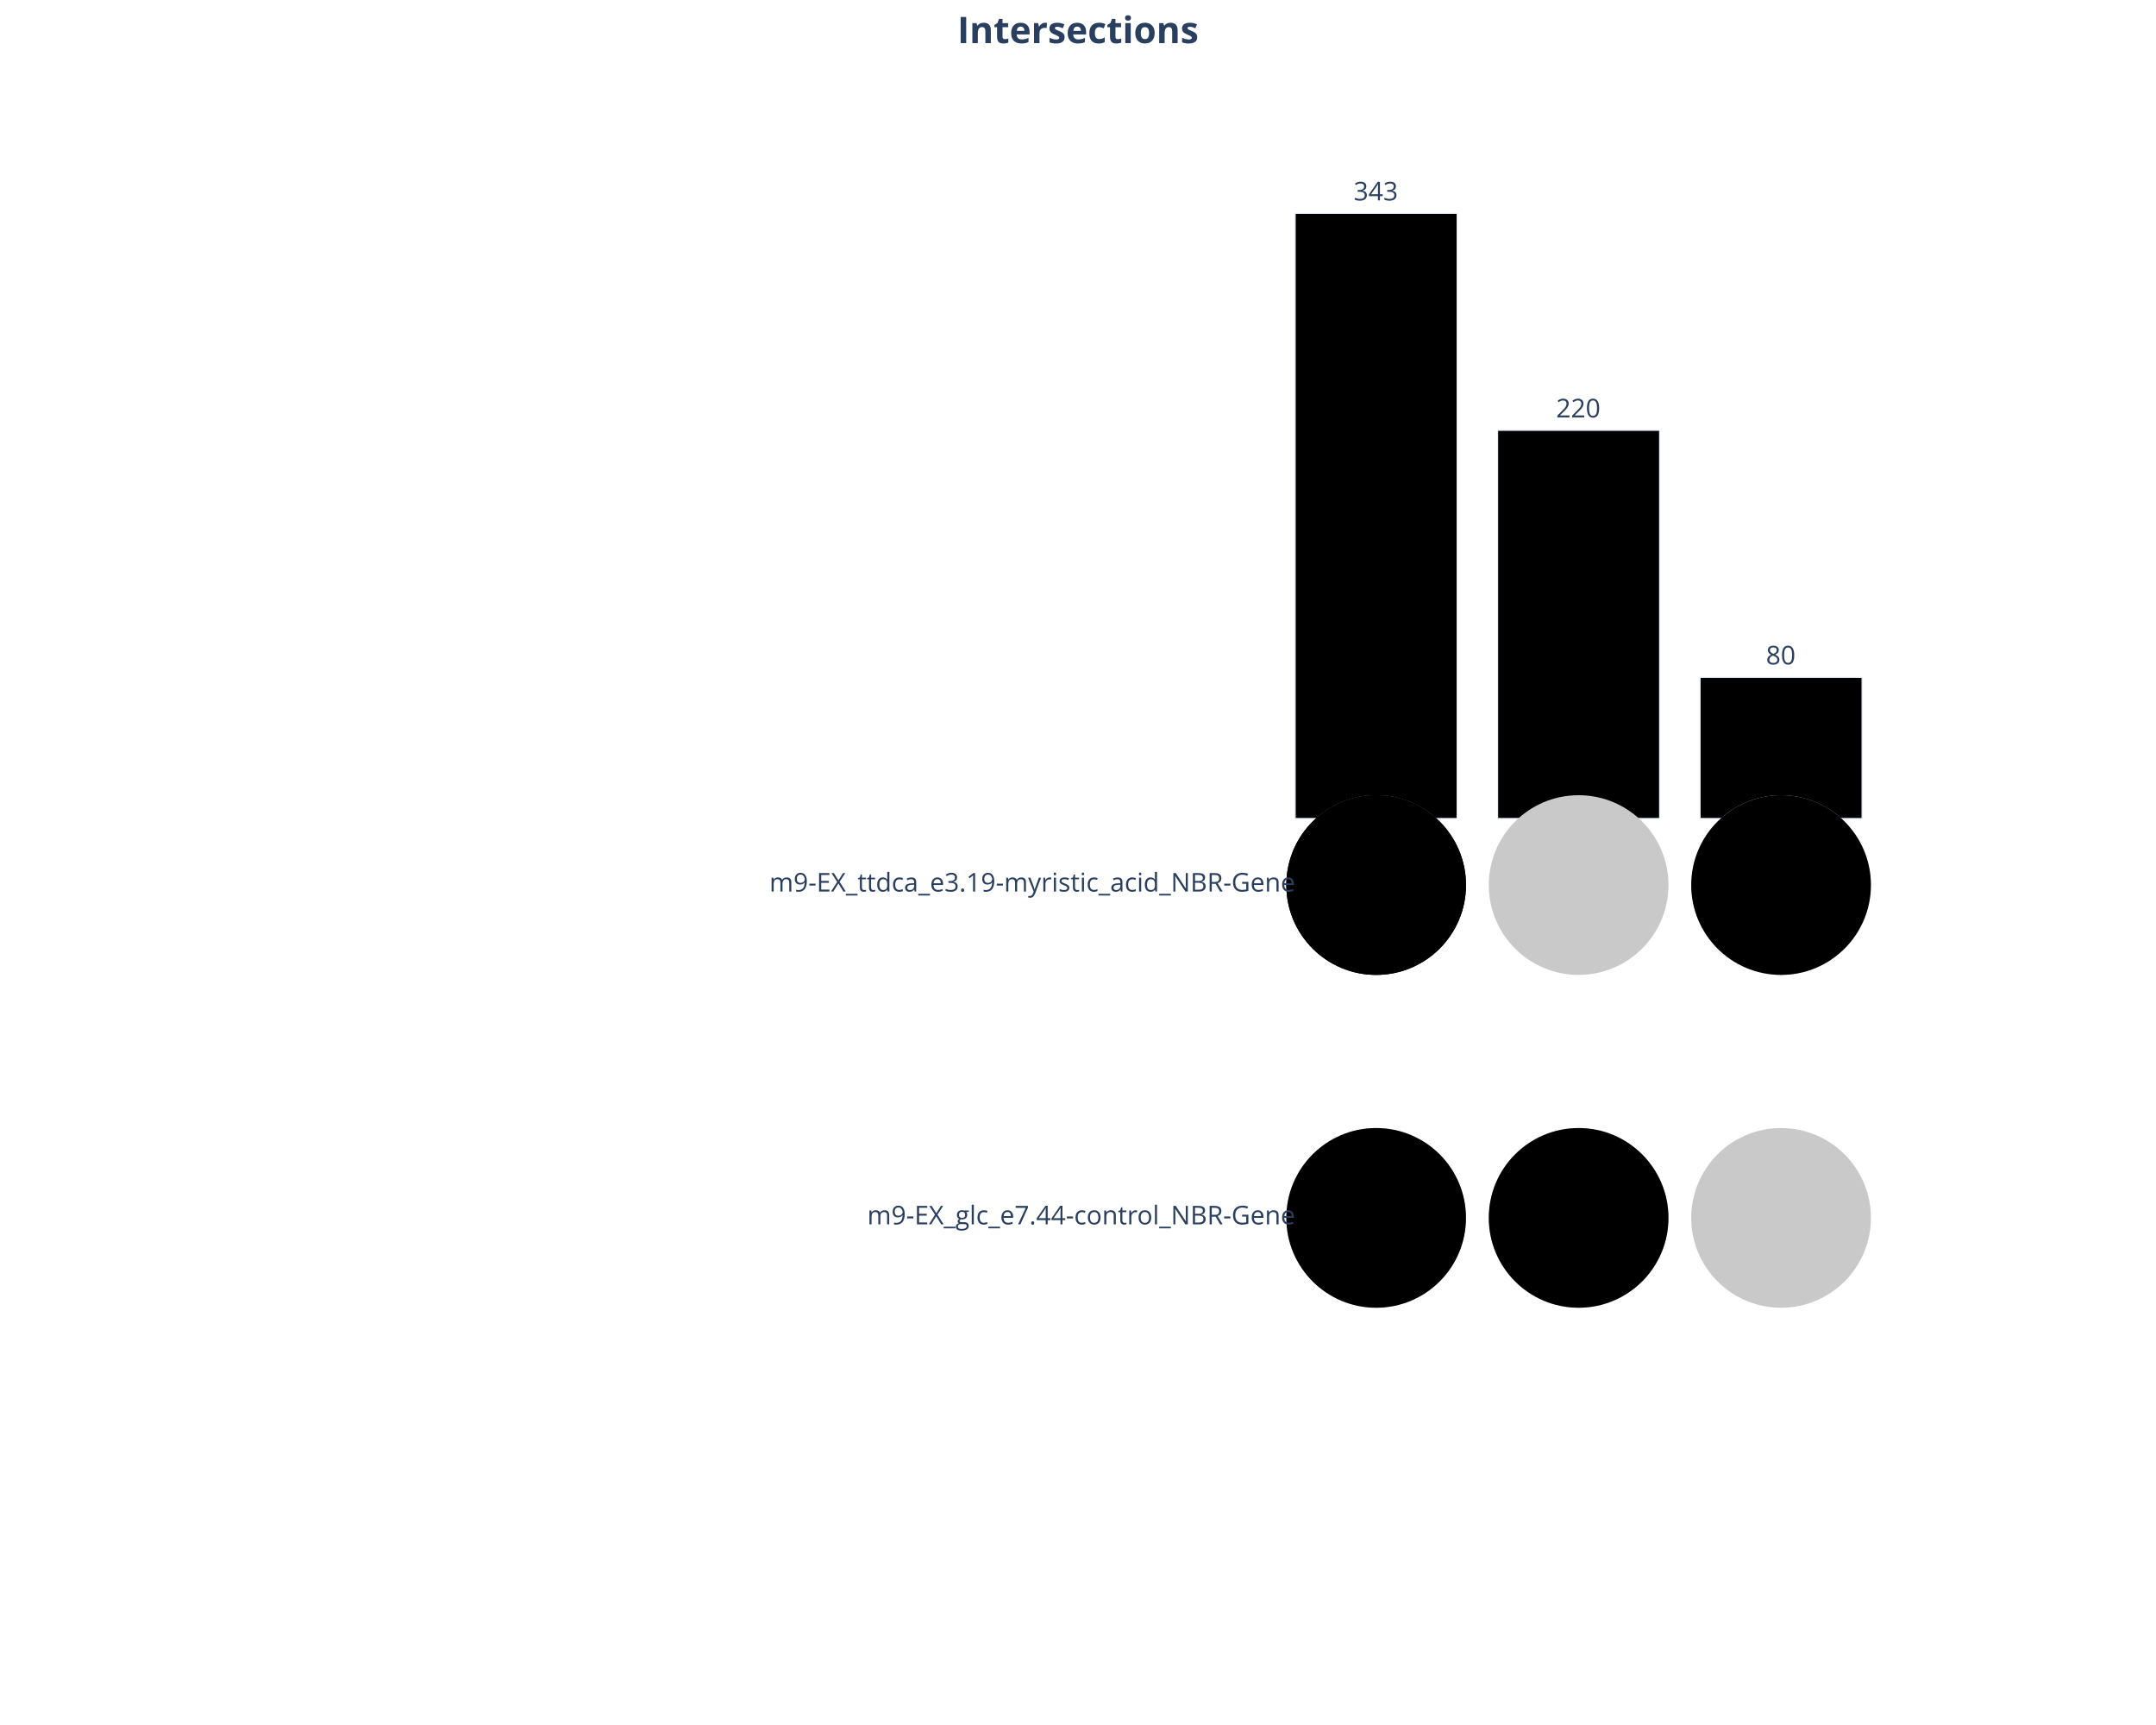
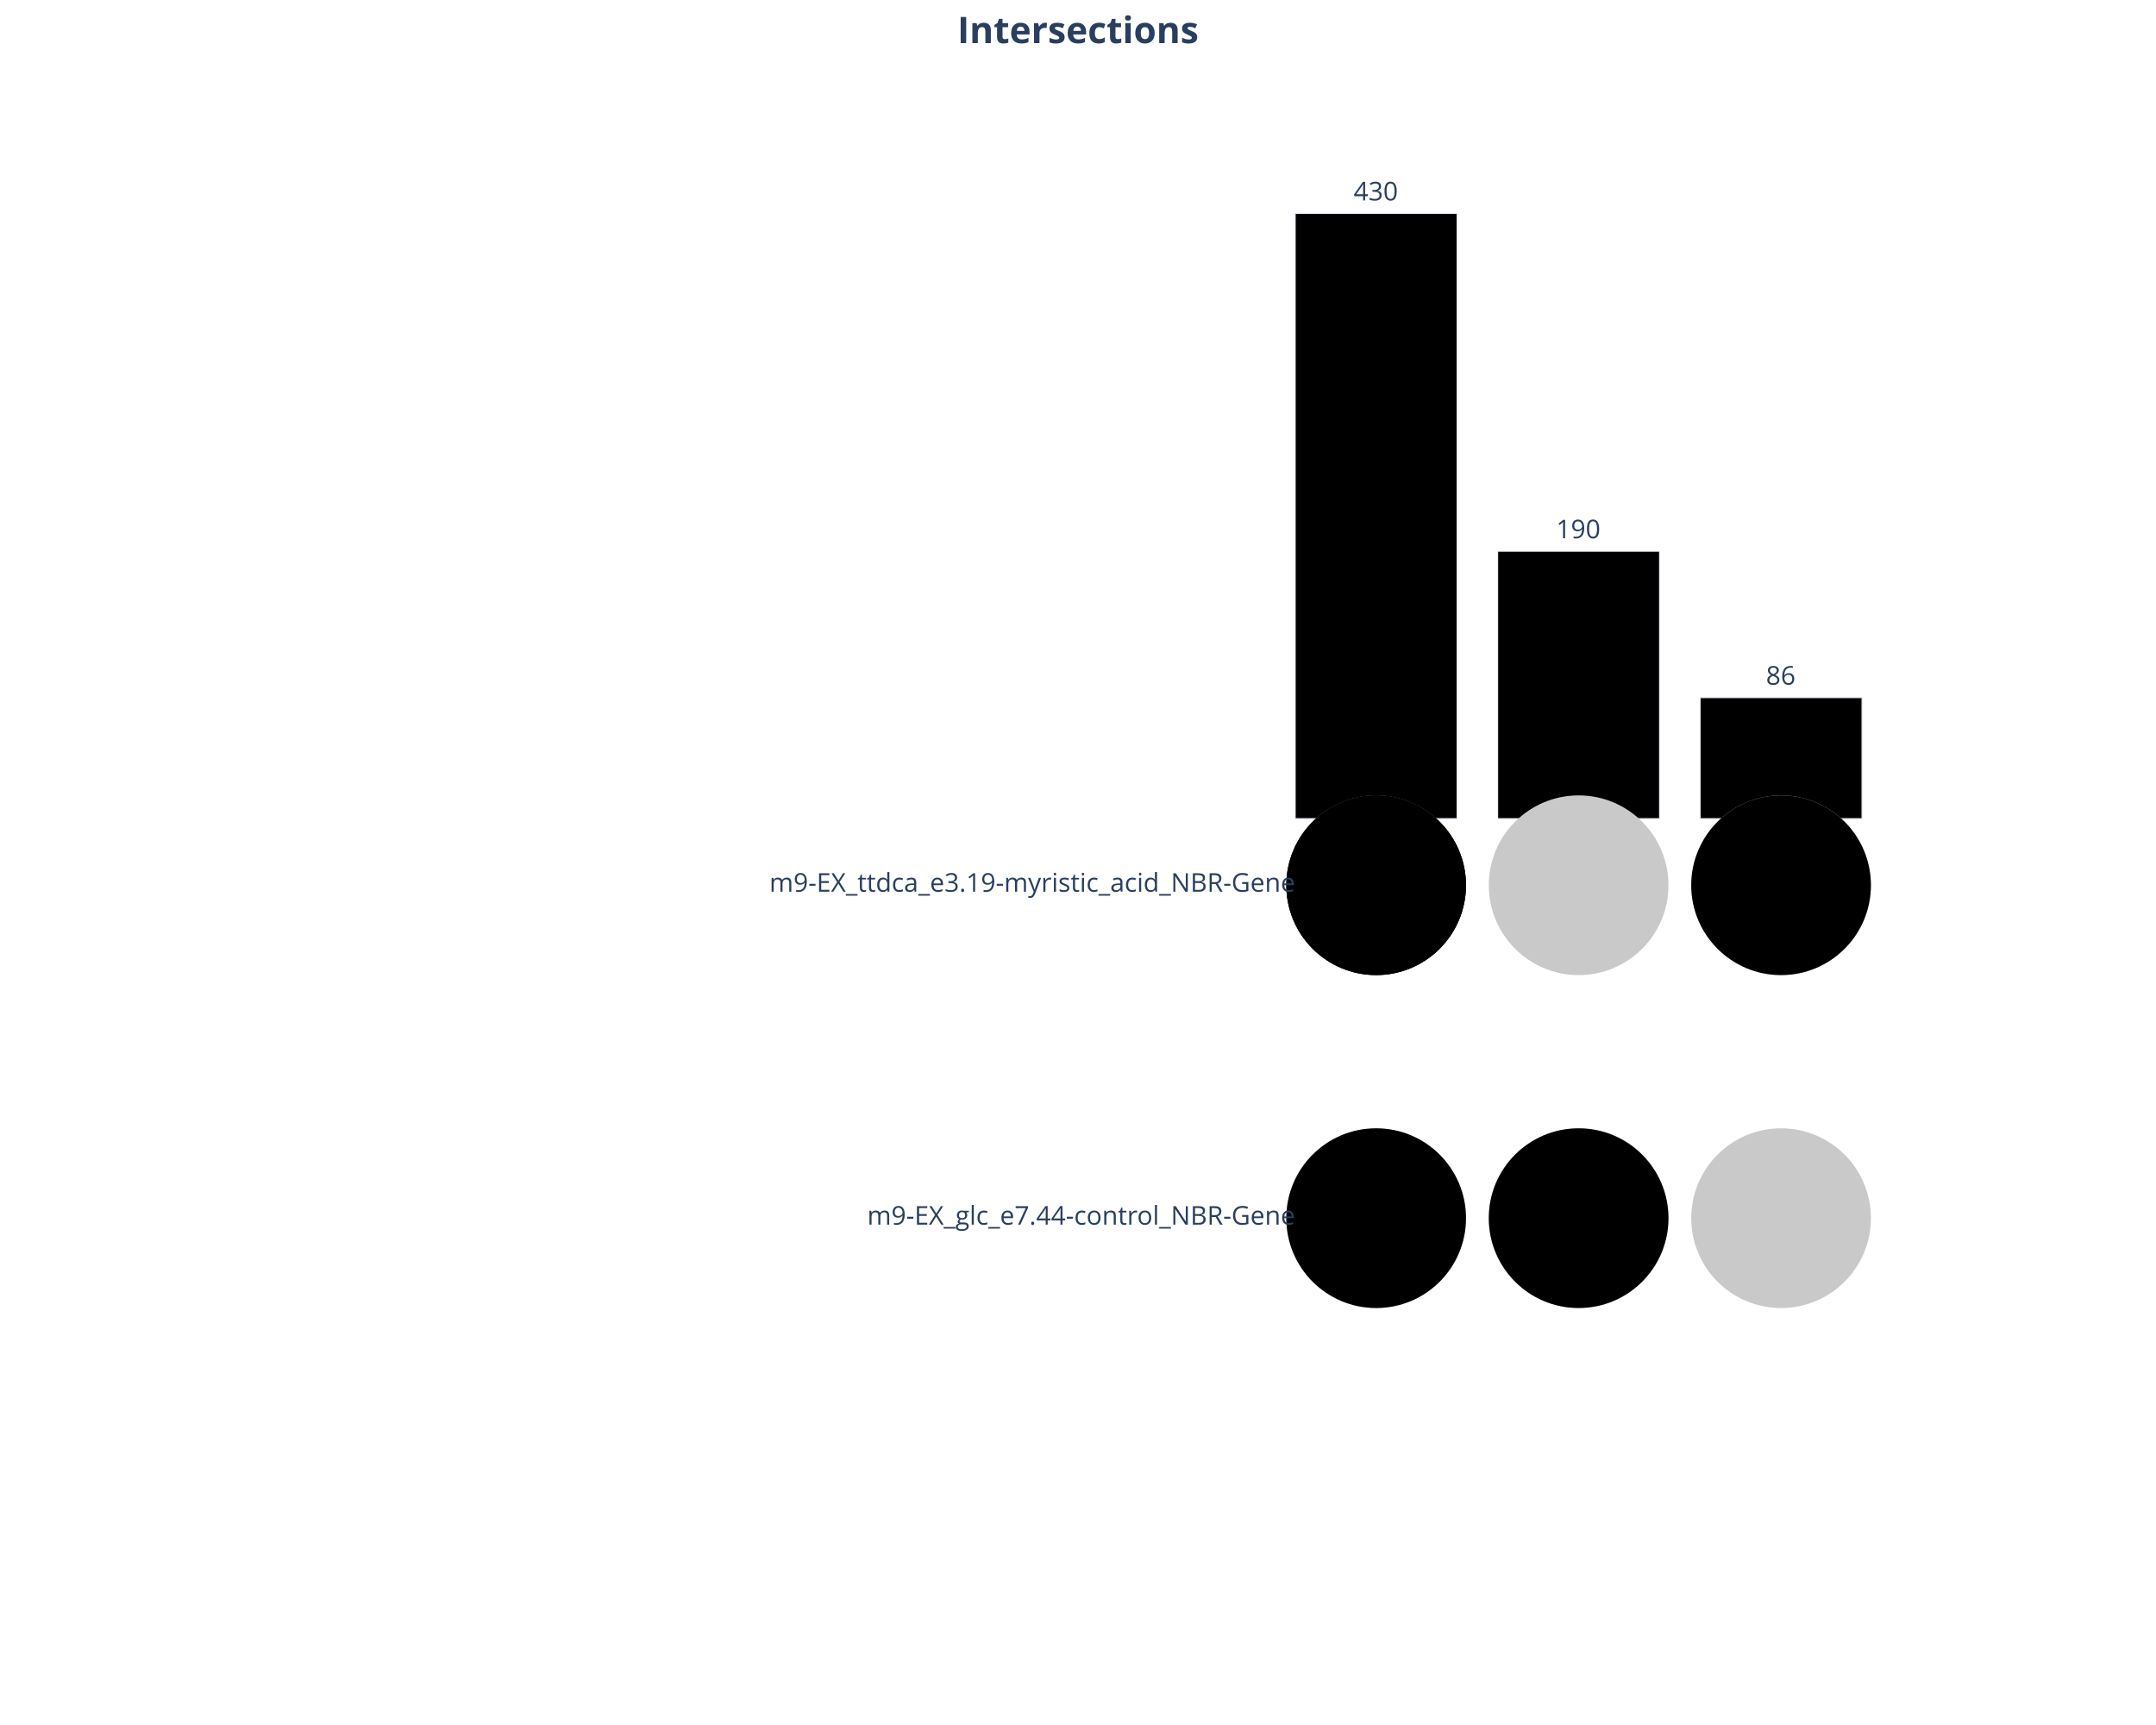
<svg xmlns="http://www.w3.org/2000/svg" class="main-svg" width="1000" height="800" style="" viewBox="0 0 1000 800">
  <rect x="0" y="0" width="1000" height="800" style="fill: rgb(255, 255, 255); fill-opacity: 1;" />
-   <defs id="defs-21a2c8">
+   <defs id="defs-70bd18">
    <g class="clips">
-       <clipPath id="clip21a2c8xyplot" class="plotclip">
+       <clipPath id="clip70bd18xyplot" class="plotclip">
        <rect width="770" height="680" />
      </clipPath>
-       <clipPath class="axesclip" id="clip21a2c8x">
+       <clipPath class="axesclip" id="clip70bd18x">
        <rect x="150" y="0" width="770" height="800" />
      </clipPath>
-       <clipPath class="axesclip" id="clip21a2c8y">
+       <clipPath class="axesclip" id="clip70bd18y">
        <rect x="0" y="40" width="1000" height="680" />
      </clipPath>
-       <clipPath class="axesclip" id="clip21a2c8xy">
+       <clipPath class="axesclip" id="clip70bd18xy">
        <rect x="150" y="40" width="770" height="680" />
      </clipPath>
    </g>
    <g class="gradients" />
    <g class="patterns" />
  </defs>
  <g class="bglayer">
    <rect class="bg" x="150" y="40" width="770" height="680" style="fill: rgb(255, 255, 255); fill-opacity: 1; stroke-width: 0;" />
  </g>
  <g class="layer-below">
    <g class="imagelayer" />
    <g class="shapelayer" />
  </g>
  <g class="cartesianlayer">
    <g class="subplot xy">
      <g class="layer-subplot">
        <g class="shapelayer" />
        <g class="imagelayer" />
      </g>
      <g class="minor-gridlayer">
        <g class="x" />
        <g class="y" />
      </g>
      <g class="gridlayer">
        <g class="x" />
        <g class="y">
-           <path class="ygrid crisp" transform="translate(0,706.88)" d="M150,0h770" style="stroke: rgb(255, 255, 255); stroke-opacity: 1; stroke-width: 1px;" />
-           <path class="ygrid crisp" transform="translate(0,625.06)" d="M150,0h770" style="stroke: rgb(255, 255, 255); stroke-opacity: 1; stroke-width: 1px;" />
-           <path class="ygrid crisp" transform="translate(0,543.24)" d="M150,0h770" style="stroke: rgb(255, 255, 255); stroke-opacity: 1; stroke-width: 1px;" />
-           <path class="ygrid crisp" transform="translate(0,461.41)" d="M150,0h770" style="stroke: rgb(255, 255, 255); stroke-opacity: 1; stroke-width: 1px;" />
-           <path class="ygrid crisp" transform="translate(0,379.59)" d="M150,0h770" style="stroke: rgb(255, 255, 255); stroke-opacity: 1; stroke-width: 1px;" />
-           <path class="ygrid crisp" transform="translate(0,297.77)" d="M150,0h770" style="stroke: rgb(255, 255, 255); stroke-opacity: 1; stroke-width: 1px;" />
-           <path class="ygrid crisp" transform="translate(0,215.94)" d="M150,0h770" style="stroke: rgb(255, 255, 255); stroke-opacity: 1; stroke-width: 1px;" />
-           <path class="ygrid crisp" transform="translate(0,134.12)" d="M150,0h770" style="stroke: rgb(255, 255, 255); stroke-opacity: 1; stroke-width: 1px;" />
-           <path class="ygrid crisp" transform="translate(0,52.3)" d="M150,0h770" style="stroke: rgb(255, 255, 255); stroke-opacity: 1; stroke-width: 1px;" />
+           <path class="ygrid crisp" transform="translate(0,640.81)" d="M150,0h770" style="stroke: rgb(255, 255, 255); stroke-opacity: 1; stroke-width: 1px;" />
+           <path class="ygrid crisp" transform="translate(0,510.24)" d="M150,0h770" style="stroke: rgb(255, 255, 255); stroke-opacity: 1; stroke-width: 1px;" />
+           <path class="ygrid crisp" transform="translate(0,379.67)" d="M150,0h770" style="stroke: rgb(255, 255, 255); stroke-opacity: 1; stroke-width: 1px;" />
+           <path class="ygrid crisp" transform="translate(0,249.11)" d="M150,0h770" style="stroke: rgb(255, 255, 255); stroke-opacity: 1; stroke-width: 1px;" />
+           <path class="ygrid crisp" transform="translate(0,118.54)" d="M150,0h770" style="stroke: rgb(255, 255, 255); stroke-opacity: 1; stroke-width: 1px;" />
        </g>
      </g>
      <g class="zerolinelayer" />
      <path class="xlines-below" />
      <path class="ylines-below" />
      <g class="overlines-below" />
      <g class="xaxislayer-below" />
      <g class="yaxislayer-below" />
      <g class="overaxes-below" />
-       <g class="plot" transform="translate(150,40)" clip-path="url(#clip21a2c8xyplot)">
+       <g class="plot" transform="translate(150,40)" clip-path="url(#clip70bd18xyplot)">
        <g class="barlayer mlayer">
          <g class="trace bars" style="opacity: 1;">
            <g class="points">
              <g class="point">
-                 <path d="M450.73,339.59V58.94H525.85V339.59Z" style="vector-effect: non-scaling-stroke; opacity: 1; stroke-width: 0.5px; fill: rgb(0, 0, 0); fill-opacity: 1; stroke: rgb(229, 236, 246); stroke-opacity: 1;" />
-                 <text class="bartext bartext-outside" text-anchor="middle" data-notex="1" x="0" y="0" style="font-family: 'Open Sans', verdana, arial, sans-serif; font-size: 12px; fill: rgb(42, 63, 95); fill-opacity: 1; white-space: pre;" transform="translate(488.1259,52.94)">343</text>
+                 <path d="M450.73,339.67V58.95H525.85V339.67Z" style="vector-effect: non-scaling-stroke; opacity: 1; stroke-width: 0.5px; fill: rgb(0, 0, 0); fill-opacity: 1; stroke: rgb(229, 236, 246); stroke-opacity: 1;" />
+                 <text class="bartext bartext-outside" text-anchor="middle" data-notex="1" x="0" y="0" style="font-family: 'Open Sans', verdana, arial, sans-serif; font-size: 12px; fill: rgb(42, 63, 95); fill-opacity: 1; white-space: pre;" transform="translate(488.1259,52.95)">430</text>
              </g>
              <g class="point">
-                 <path d="M544.63,339.59V159.58H619.76V339.59Z" style="vector-effect: non-scaling-stroke; opacity: 1; stroke-width: 0.5px; fill: rgb(0, 0, 0); fill-opacity: 1; stroke: rgb(229, 236, 246); stroke-opacity: 1;" />
-                 <text class="bartext bartext-outside" text-anchor="middle" data-notex="1" x="0" y="0" style="font-family: 'Open Sans', verdana, arial, sans-serif; font-size: 12px; fill: rgb(42, 63, 95); fill-opacity: 1; white-space: pre;" transform="translate(582.0309,153.58)">220</text>
+                 <path d="M544.63,339.67V215.63H619.76V339.67Z" style="vector-effect: non-scaling-stroke; opacity: 1; stroke-width: 0.5px; fill: rgb(0, 0, 0); fill-opacity: 1; stroke: rgb(229, 236, 246); stroke-opacity: 1;" />
+                 <text class="bartext bartext-outside" text-anchor="middle" data-notex="1" x="0" y="0" style="font-family: 'Open Sans', verdana, arial, sans-serif; font-size: 12px; fill: rgb(42, 63, 95); fill-opacity: 1; white-space: pre;" transform="translate(582.0309,209.63)">190</text>
              </g>
              <g class="point">
-                 <path d="M638.54,339.59V274.13H713.66V339.59Z" style="vector-effect: non-scaling-stroke; opacity: 1; stroke-width: 0.5px; fill: rgb(0, 0, 0); fill-opacity: 1; stroke: rgb(229, 236, 246); stroke-opacity: 1;" />
-                 <text class="bartext bartext-outside" text-anchor="middle" data-notex="1" x="0" y="0" style="font-family: 'Open Sans', verdana, arial, sans-serif; font-size: 12px; fill: rgb(42, 63, 95); fill-opacity: 1; white-space: pre;" transform="translate(675.9437,268.13)">80</text>
+                 <path d="M638.54,339.67V283.53H713.66V339.67Z" style="vector-effect: non-scaling-stroke; opacity: 1; stroke-width: 0.5px; fill: rgb(0, 0, 0); fill-opacity: 1; stroke: rgb(229, 236, 246); stroke-opacity: 1;" />
+                 <text class="bartext bartext-outside" text-anchor="middle" data-notex="1" x="0" y="0" style="font-family: 'Open Sans', verdana, arial, sans-serif; font-size: 12px; fill: rgb(42, 63, 95); fill-opacity: 1; white-space: pre;" transform="translate(675.9437,277.53)">86</text>
              </g>
            </g>
          </g>
        </g>
        <g class="scatterlayer mlayer">
-           <g class="trace scatter trace13840b" style="stroke-miterlimit: 2; opacity: 1;">
+           <g class="trace scatter trace2a4a72" style="stroke-miterlimit: 2; opacity: 1;">
            <g class="fills" />
            <g class="errorbars" />
            <g class="lines" />
            <g class="points">
-               <path class="point" transform="translate(488.29,370.46)" d="M41.67,0A41.67,41.67 0 1,1 0,-41.67A41.67,41.67 0 0,1 41.67,0Z" style="opacity: 1; stroke-width: 0px; fill: rgb(201, 201, 201); fill-opacity: 1;" />
-               <path class="point" transform="translate(488.29,524.82)" d="M41.67,0A41.67,41.67 0 1,1 0,-41.67A41.67,41.67 0 0,1 41.67,0Z" style="opacity: 1; stroke-width: 0px; fill: rgb(201, 201, 201); fill-opacity: 1;" />
-               <path class="point" transform="translate(582.2,370.46)" d="M41.67,0A41.67,41.67 0 1,1 0,-41.67A41.67,41.67 0 0,1 41.67,0Z" style="opacity: 1; stroke-width: 0px; fill: rgb(201, 201, 201); fill-opacity: 1;" />
-               <path class="point" transform="translate(582.2,524.82)" d="M41.67,0A41.67,41.67 0 1,1 0,-41.67A41.67,41.67 0 0,1 41.67,0Z" style="opacity: 1; stroke-width: 0px; fill: rgb(201, 201, 201); fill-opacity: 1;" />
-               <path class="point" transform="translate(676.1,370.46)" d="M41.67,0A41.67,41.67 0 1,1 0,-41.67A41.67,41.67 0 0,1 41.67,0Z" style="opacity: 1; stroke-width: 0px; fill: rgb(201, 201, 201); fill-opacity: 1;" />
-               <path class="point" transform="translate(676.1,524.82)" d="M41.67,0A41.67,41.67 0 1,1 0,-41.67A41.67,41.67 0 0,1 41.67,0Z" style="opacity: 1; stroke-width: 0px; fill: rgb(201, 201, 201); fill-opacity: 1;" />
+               <path class="point" transform="translate(488.29,370.55)" d="M41.67,0A41.67,41.67 0 1,1 0,-41.67A41.67,41.67 0 0,1 41.67,0Z" style="opacity: 1; stroke-width: 0px; fill: rgb(201, 201, 201); fill-opacity: 1;" />
+               <path class="point" transform="translate(488.29,524.95)" d="M41.67,0A41.67,41.67 0 1,1 0,-41.67A41.67,41.67 0 0,1 41.67,0Z" style="opacity: 1; stroke-width: 0px; fill: rgb(201, 201, 201); fill-opacity: 1;" />
+               <path class="point" transform="translate(582.2,370.55)" d="M41.67,0A41.67,41.67 0 1,1 0,-41.67A41.67,41.67 0 0,1 41.67,0Z" style="opacity: 1; stroke-width: 0px; fill: rgb(201, 201, 201); fill-opacity: 1;" />
+               <path class="point" transform="translate(582.2,524.95)" d="M41.67,0A41.67,41.67 0 1,1 0,-41.67A41.67,41.67 0 0,1 41.67,0Z" style="opacity: 1; stroke-width: 0px; fill: rgb(201, 201, 201); fill-opacity: 1;" />
+               <path class="point" transform="translate(676.1,370.55)" d="M41.67,0A41.67,41.67 0 1,1 0,-41.67A41.67,41.67 0 0,1 41.67,0Z" style="opacity: 1; stroke-width: 0px; fill: rgb(201, 201, 201); fill-opacity: 1;" />
+               <path class="point" transform="translate(676.1,524.95)" d="M41.67,0A41.67,41.67 0 1,1 0,-41.67A41.67,41.67 0 0,1 41.67,0Z" style="opacity: 1; stroke-width: 0px; fill: rgb(201, 201, 201); fill-opacity: 1;" />
            </g>
            <g class="text" />
          </g>
-           <g class="trace scatter trace77ed38" style="stroke-miterlimit: 2; opacity: 1;">
+           <g class="trace scatter trace20c8c1" style="stroke-miterlimit: 2; opacity: 1;">
            <g class="fills" />
            <g class="errorbars" />
            <g class="lines" />
            <g class="points">
-               <path class="point" transform="translate(488.29,370.46)" d="M41.67,0A41.67,41.67 0 1,1 0,-41.67A41.67,41.67 0 0,1 41.67,0Z" style="opacity: 1; stroke-width: 0px; fill: rgb(0, 0, 0); fill-opacity: 1;" />
+               <path class="point" transform="translate(488.29,370.55)" d="M41.67,0A41.67,41.67 0 1,1 0,-41.67A41.67,41.67 0 0,1 41.67,0Z" style="opacity: 1; stroke-width: 0px; fill: rgb(0, 0, 0); fill-opacity: 1;" />
            </g>
            <g class="text" />
          </g>
-           <g class="trace scatter trace8dd4e9" style="stroke-miterlimit: 2; opacity: 1;">
+           <g class="trace scatter tracef6f5a4" style="stroke-miterlimit: 2; opacity: 1;">
            <g class="fills" />
            <g class="errorbars" />
            <g class="lines" />
            <g class="points">
-               <path class="point" transform="translate(488.29,370.46)" d="M41.67,0A41.67,41.67 0 1,1 0,-41.67A41.67,41.67 0 0,1 41.67,0Z" style="opacity: 1; stroke-width: 0px; fill: rgb(0, 0, 0); fill-opacity: 1;" />
-               <path class="point" transform="translate(488.29,524.82)" d="M41.67,0A41.67,41.67 0 1,1 0,-41.67A41.67,41.67 0 0,1 41.67,0Z" style="opacity: 1; stroke-width: 0px; fill: rgb(0, 0, 0); fill-opacity: 1;" />
+               <path class="point" transform="translate(488.29,370.55)" d="M41.67,0A41.67,41.67 0 1,1 0,-41.67A41.67,41.67 0 0,1 41.67,0Z" style="opacity: 1; stroke-width: 0px; fill: rgb(0, 0, 0); fill-opacity: 1;" />
+               <path class="point" transform="translate(488.29,524.95)" d="M41.67,0A41.67,41.67 0 1,1 0,-41.67A41.67,41.67 0 0,1 41.67,0Z" style="opacity: 1; stroke-width: 0px; fill: rgb(0, 0, 0); fill-opacity: 1;" />
            </g>
            <g class="text" />
          </g>
-           <g class="trace scatter tracea5d640" style="stroke-miterlimit: 2; opacity: 1;">
+           <g class="trace scatter trace7e9b1f" style="stroke-miterlimit: 2; opacity: 1;">
            <g class="fills" />
            <g class="errorbars" />
            <g class="lines" />
            <g class="points">
-               <path class="point" transform="translate(582.2,524.82)" d="M41.67,0A41.67,41.67 0 1,1 0,-41.67A41.67,41.67 0 0,1 41.67,0Z" style="opacity: 1; stroke-width: 0px; fill: rgb(0, 0, 0); fill-opacity: 1;" />
+               <path class="point" transform="translate(582.2,524.95)" d="M41.67,0A41.67,41.67 0 1,1 0,-41.67A41.67,41.67 0 0,1 41.67,0Z" style="opacity: 1; stroke-width: 0px; fill: rgb(0, 0, 0); fill-opacity: 1;" />
            </g>
            <g class="text" />
          </g>
-           <g class="trace scatter trace14f718" style="stroke-miterlimit: 2; opacity: 1;">
+           <g class="trace scatter trace994f63" style="stroke-miterlimit: 2; opacity: 1;">
            <g class="fills" />
            <g class="errorbars" />
            <g class="lines" />
            <g class="points">
-               <path class="point" transform="translate(676.1,370.46)" d="M41.67,0A41.67,41.67 0 1,1 0,-41.67A41.67,41.67 0 0,1 41.67,0Z" style="opacity: 1; stroke-width: 0px; fill: rgb(0, 0, 0); fill-opacity: 1;" />
+               <path class="point" transform="translate(676.1,370.55)" d="M41.67,0A41.67,41.67 0 1,1 0,-41.67A41.67,41.67 0 0,1 41.67,0Z" style="opacity: 1; stroke-width: 0px; fill: rgb(0, 0, 0); fill-opacity: 1;" />
            </g>
            <g class="text" />
          </g>
-           <g class="trace scatter trace3bf1cb" style="stroke-miterlimit: 2; opacity: 1;">
+           <g class="trace scatter trace5ce581" style="stroke-miterlimit: 2; opacity: 1;">
            <g class="fills" />
            <g class="errorbars" />
            <g class="lines" />
            <g class="points" />
            <g class="text">
              <g class="textpoint" transform="translate(0,3)">
-                 <text x="450.73" y="370.46" text-anchor="end" style="font-family: 'Open Sans', verdana, arial, sans-serif; font-size: 12px; fill: rgb(42, 63, 95); fill-opacity: 1; white-space: pre;">m9-EX_ttdca_e3.19-myristic_acid_NBR-Gene</text>
+                 <text x="450.73" y="370.55" text-anchor="end" style="font-family: 'Open Sans', verdana, arial, sans-serif; font-size: 12px; fill: rgb(42, 63, 95); fill-opacity: 1; white-space: pre;">m9-EX_ttdca_e3.19-myristic_acid_NBR-Gene</text>
              </g>
              <g class="textpoint" transform="translate(0,3)">
-                 <text x="450.73" y="524.82" text-anchor="end" style="font-family: 'Open Sans', verdana, arial, sans-serif; font-size: 12px; fill: rgb(42, 63, 95); fill-opacity: 1; white-space: pre;">m9-EX_glc_e7.44-control_NBR-Gene</text>
+                 <text x="450.73" y="524.95" text-anchor="end" style="font-family: 'Open Sans', verdana, arial, sans-serif; font-size: 12px; fill: rgb(42, 63, 95); fill-opacity: 1; white-space: pre;">m9-EX_glc_e7.44-control_NBR-Gene</text>
              </g>
            </g>
          </g>
        </g>
      </g>
      <g class="overplot" />
      <path class="xlines-above crisp" d="M0,0" style="fill: none;" />
      <path class="ylines-above crisp" d="M0,0" style="fill: none;" />
      <g class="overlines-above" />
      <g class="xaxislayer-above" />
      <g class="yaxislayer-above" />
      <g class="overaxes-above" />
    </g>
  </g>
  <g class="polarlayer" />
  <g class="smithlayer" />
  <g class="ternarylayer" />
  <g class="geolayer" />
  <g class="funnelarealayer" />
  <g class="pielayer" />
  <g class="iciclelayer" />
  <g class="treemaplayer" />
  <g class="sunburstlayer" />
  <g class="glimages" />
-   <defs id="topdefs-21a2c8">
+   <defs id="topdefs-70bd18">
    <g class="clips" />
  </defs>
  <g class="layer-above">
    <g class="imagelayer" />
    <g class="shapelayer" />
  </g>
  <g class="infolayer">
    <g class="g-gtitle">
      <text class="gtitle" x="500" y="20" text-anchor="middle" dy="0em" style="font-family: 'Open Sans', verdana, arial, sans-serif; font-size: 17px; fill: rgb(42, 63, 95); opacity: 1; font-weight: normal; white-space: pre;">
        <tspan style="font-weight:bold">Intersections<tspan style="font-weight:bold" />
        </tspan>
      </text>
    </g>
    <g class="g-xtitle" />
    <g class="g-ytitle" />
  </g>
</svg>
